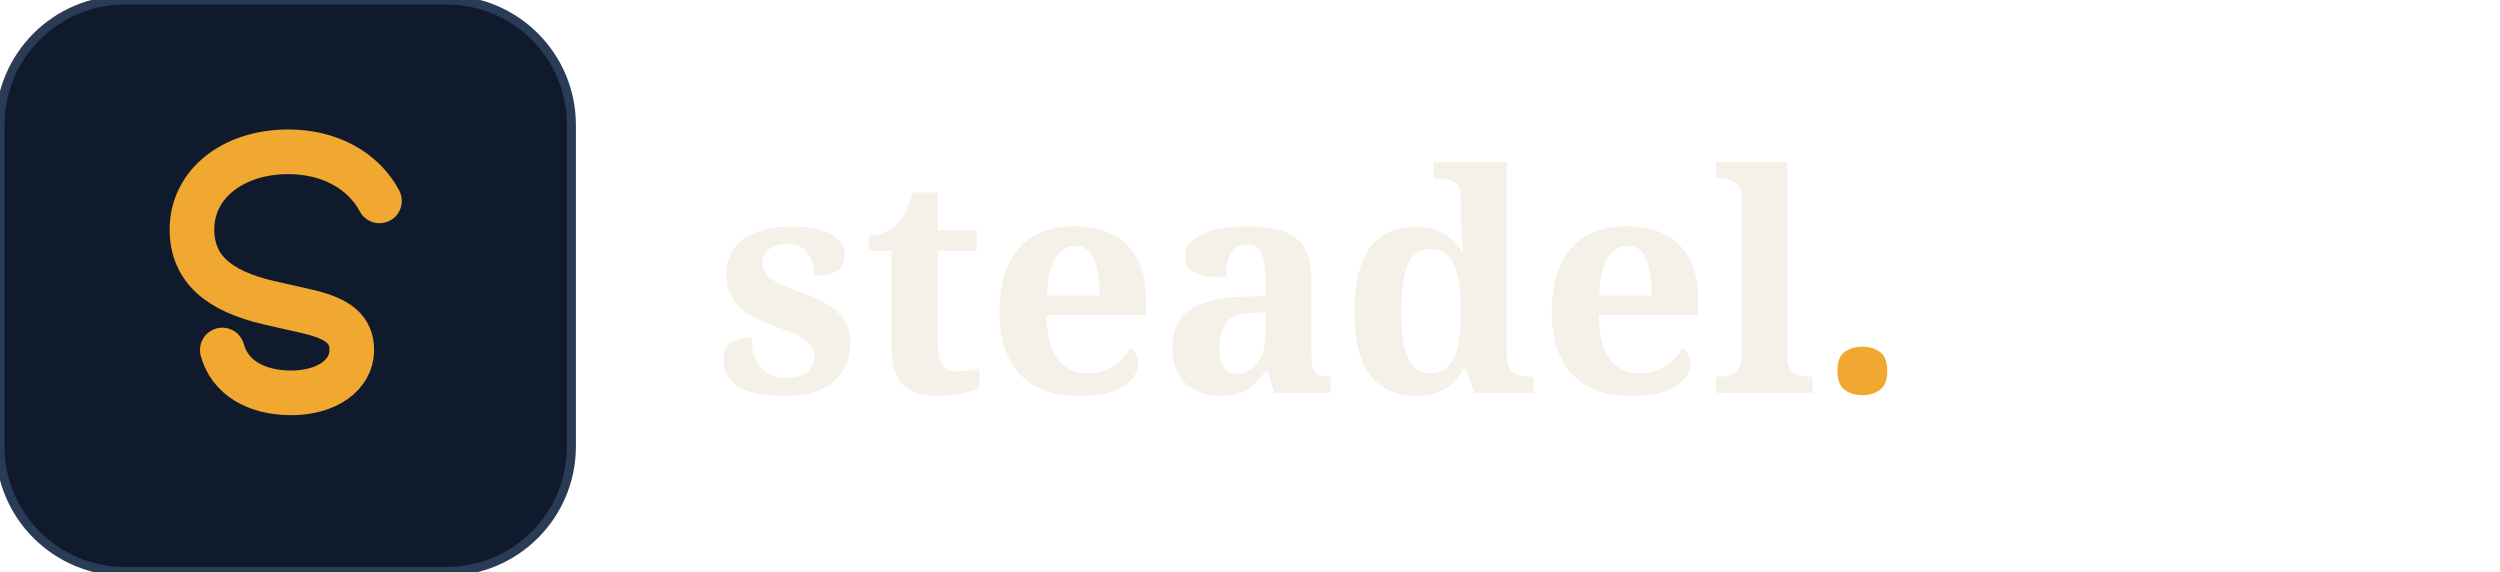
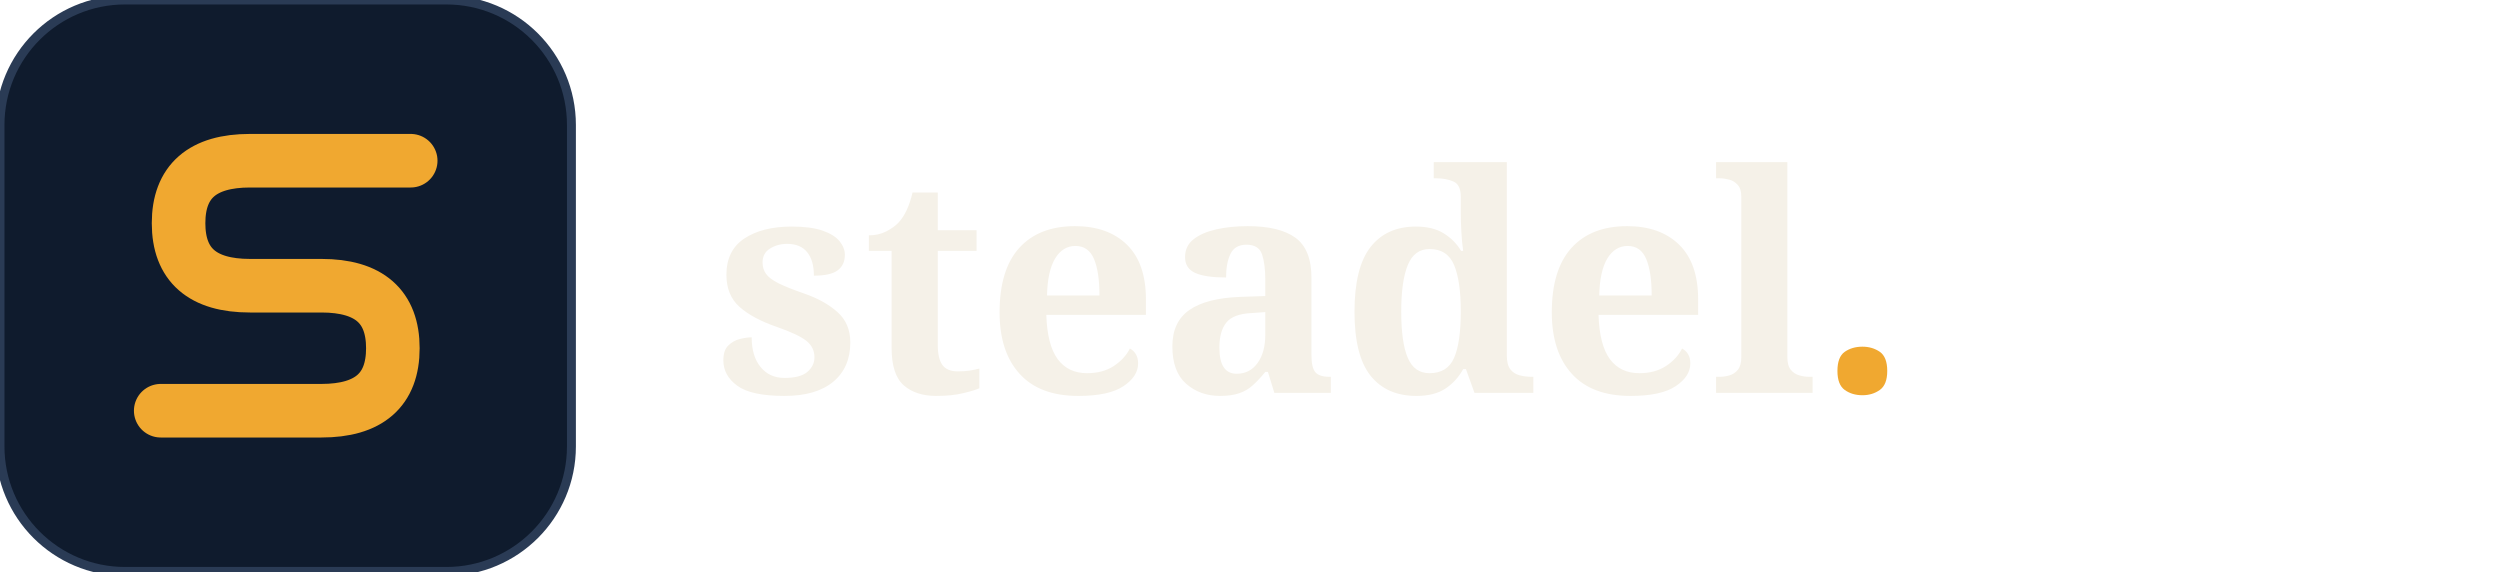
<svg xmlns="http://www.w3.org/2000/svg" viewBox="0 0 280 64" role="img" aria-label="Steadel">
  <rect width="64" height="64" rx="14" fill="#0f1b2d" stroke="#2a3b55" stroke-width="1" />
-   <path d="M42.5 22.5c-1.8-3.4-5.6-5.5-10.2-5.5-6.2 0-10.8 3.6-10.8 8.7 0 4.4 3 6.9 8.6 8.2l4.4 1c3.4.8 4.9 2 4.9 4.3 0 2.8-2.8 4.8-6.8 4.8-4 0-6.9-1.8-7.7-4.8" fill="none" stroke="#f0a830" stroke-width="5" stroke-linecap="round" />
+   <path d="M46 18 H28 Q20 18 20 25 Q20 32 28 32 H36 Q44 32 44 39 Q44 46 36 46 H18" fill="none" stroke="#f0a830" stroke-width="6" stroke-linecap="round" stroke-linejoin="round" />
  <text x="80" y="44" font-family="Fraunces, Georgia, serif" font-weight="600" font-size="34" fill="#f5f1e8">steadel<tspan fill="#f0a830">.</tspan>
  </text>
</svg>
